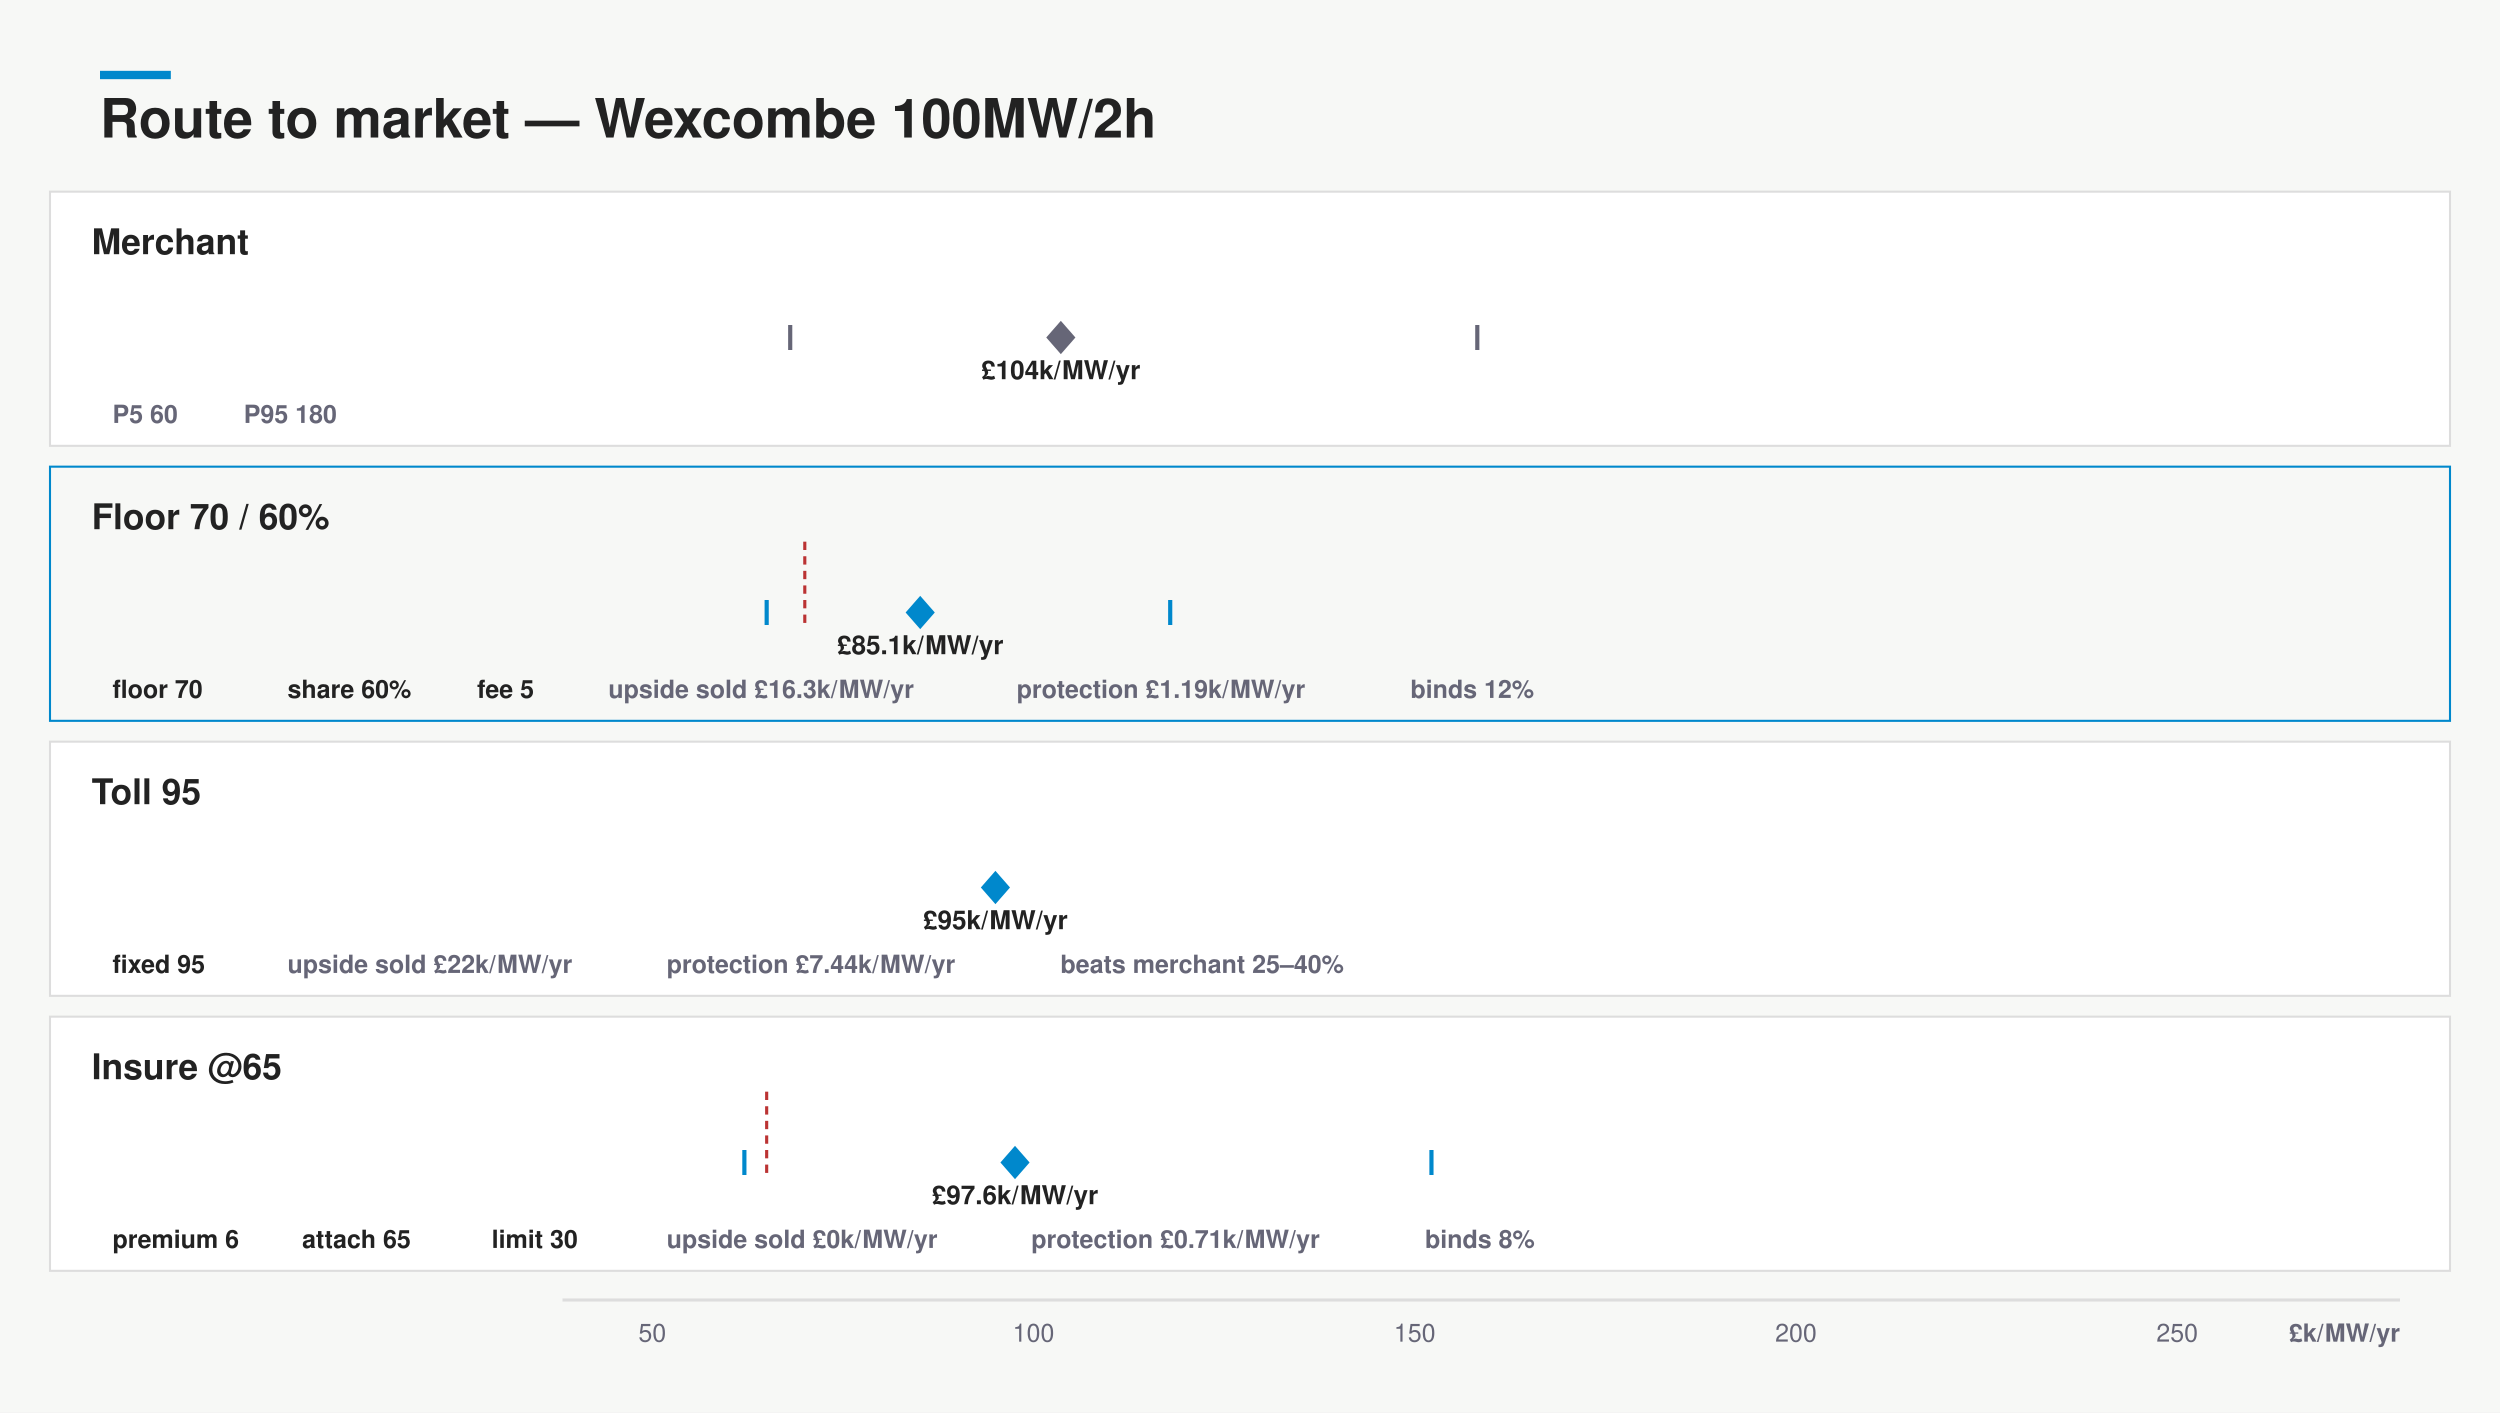
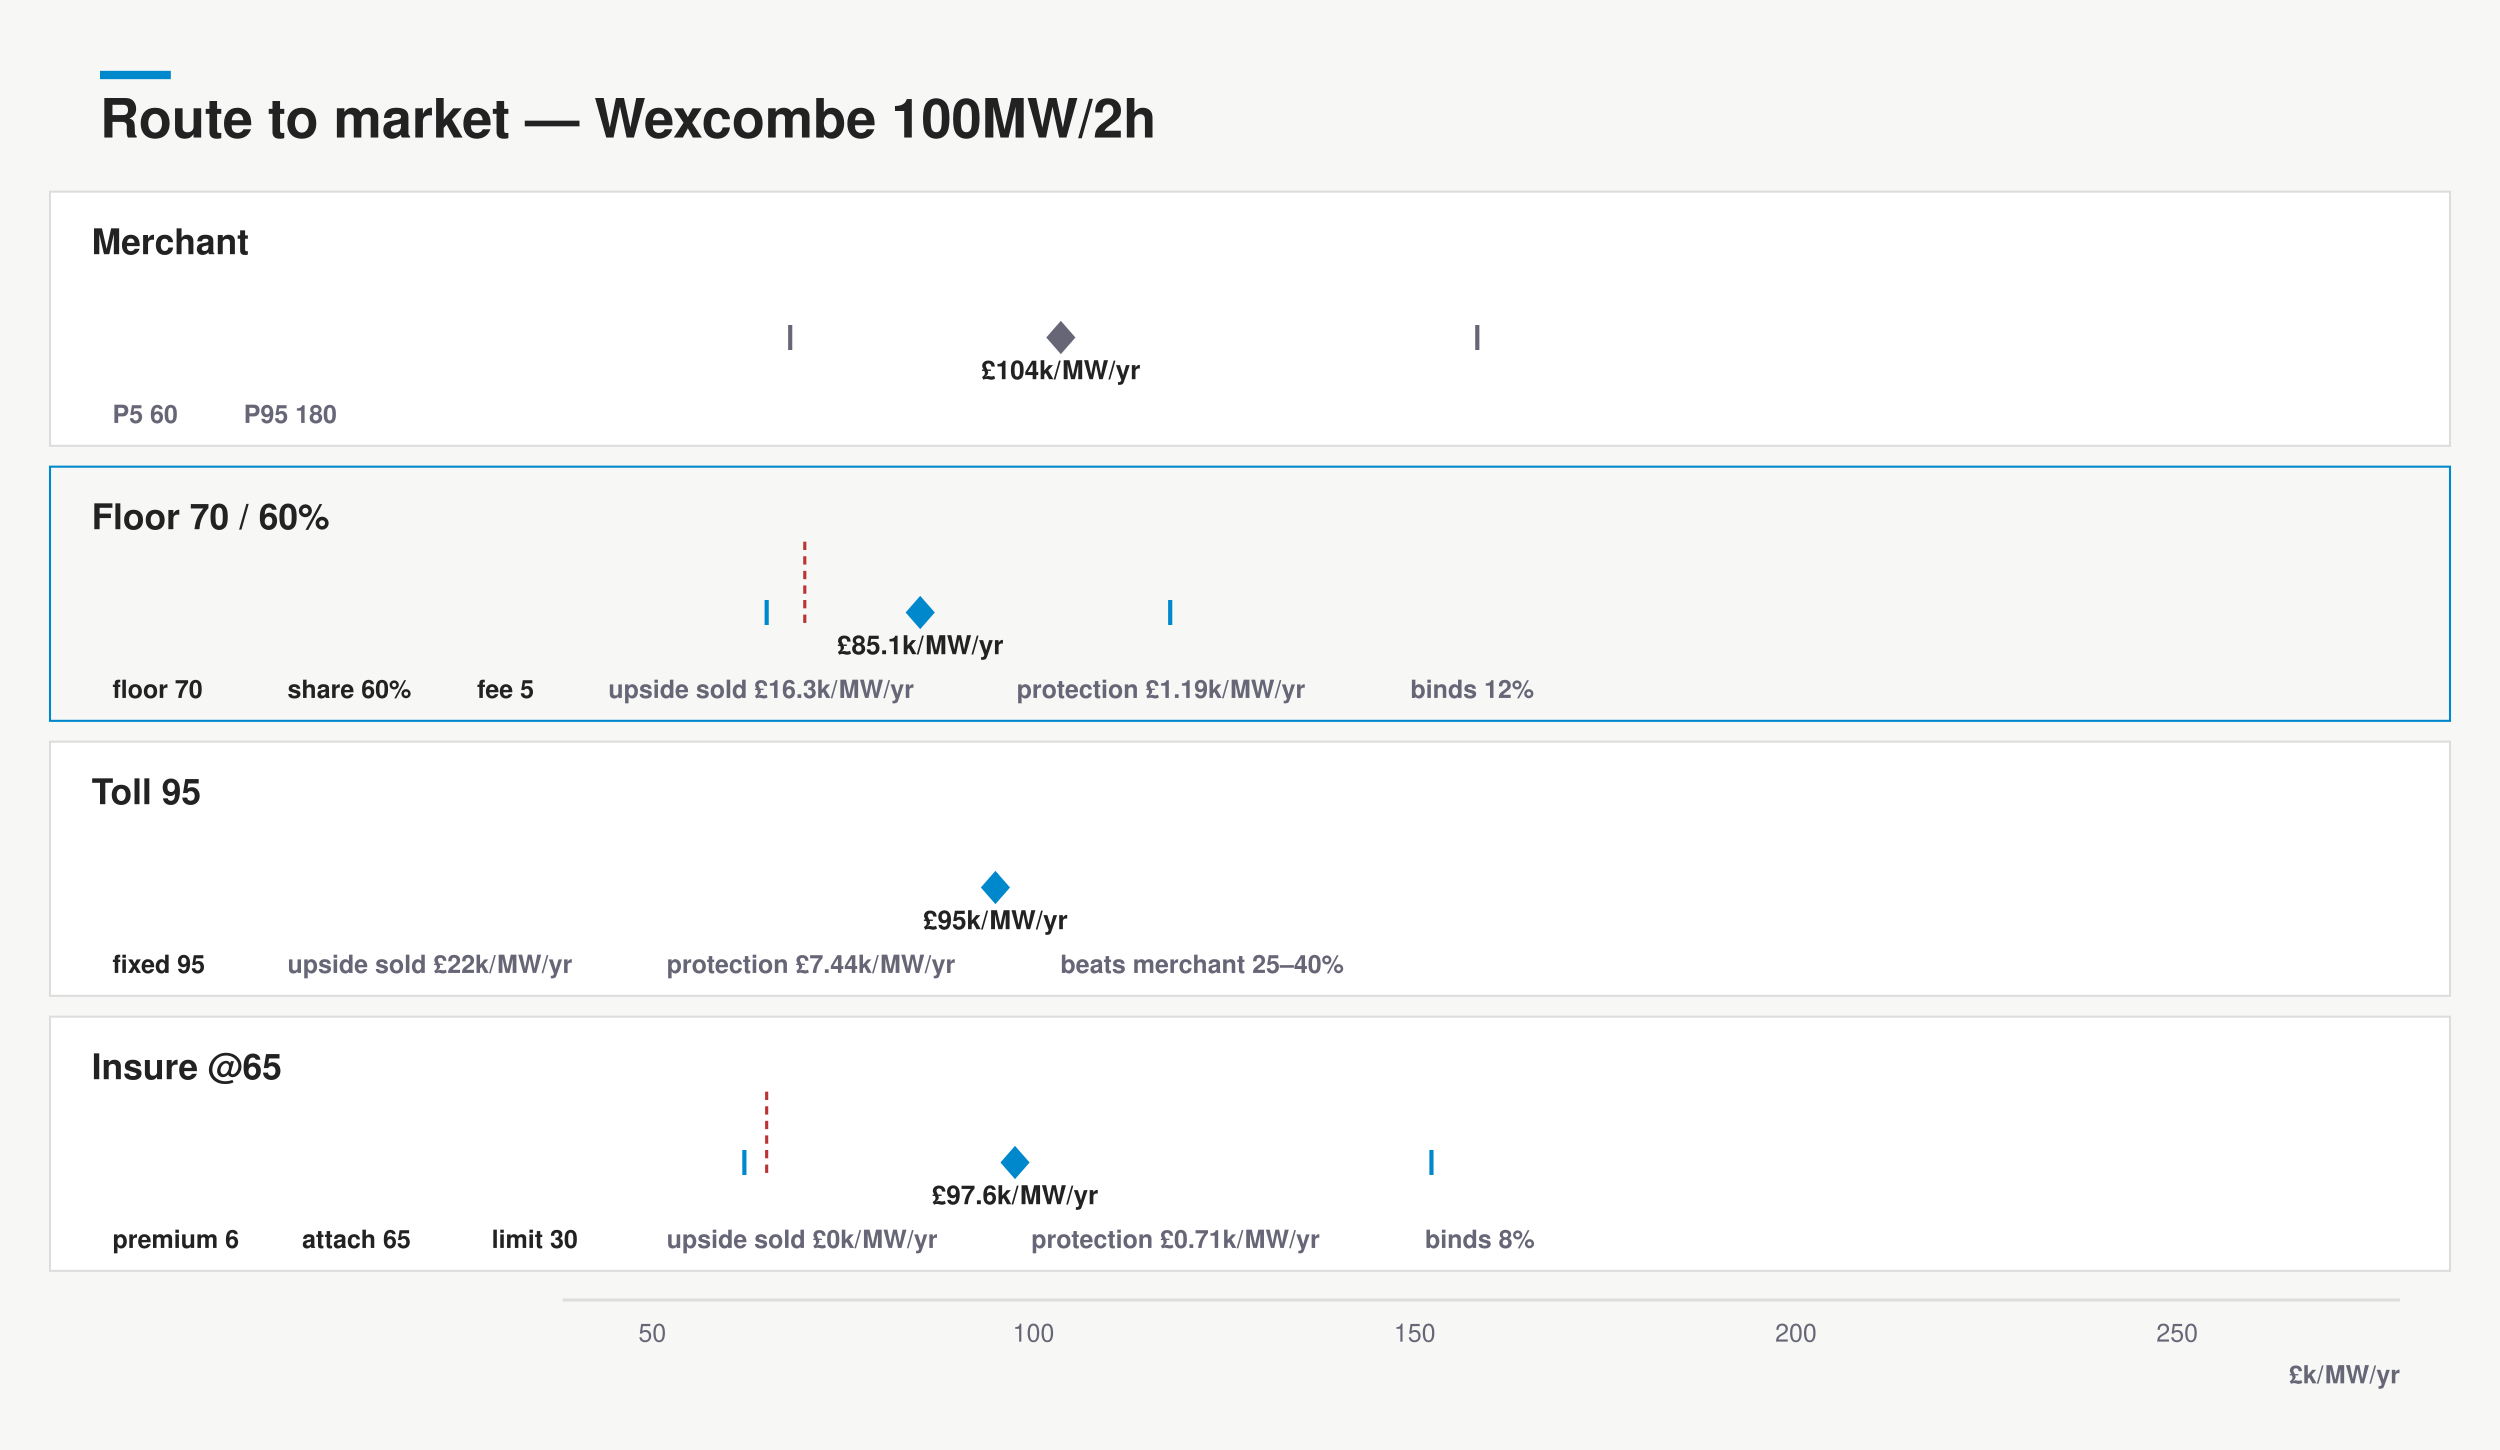
- <svg xmlns="http://www.w3.org/2000/svg" width="1200" height="678" viewBox="0 0 1200 678" font-family="&quot;Helvetica Neue&quot;,Helvetica,&quot;Segoe UI&quot;,Roboto,sans-serif">
-   <rect width="1200" height="678" fill="#f7f8f6" />
+ <svg xmlns="http://www.w3.org/2000/svg" width="1200" height="696" viewBox="0 0 1200 696" font-family="&quot;Helvetica Neue&quot;,Helvetica,&quot;Segoe UI&quot;,Roboto,sans-serif">
+   <rect width="1200" height="696" fill="#f7f8f6" />
  <rect x="48" y="34" width="34" height="4" fill="#08c" />
  <text x="48" y="66" font-size="26" font-weight="700" fill="#222">Route to market — Wexcombe 100MW/2h</text>
  <rect x="24" y="92" width="1152" height="122" rx="0" fill="#fff" stroke="#ddd" />
  <text x="44" y="122" font-size="17" font-weight="700" fill="#222">Merchant</text>
  <path d="M270.0 162 L276.9 159.2 L290.7 159.8 L304.5 157.9 L318.2 156.8 L332.0 154.1 L345.8 151.1 L359.6 150.2 L373.4 145.0 L387.1 143.3 L400.9 137.5 L414.7 138.6 L428.5 136.3 L442.3 132.0 L456.0 132.8 L469.8 134.8 L483.6 135.6 L497.4 135.8 L511.2 135.9 L525.0 137.8 L538.7 135.7 L552.5 139.4 L566.3 141.5 L580.1 141.3 L593.9 143.3 L607.6 145.2 L621.4 147.1 L635.2 148.5 L649.0 150.6 L662.8 151.4 L676.5 150.7 L690.3 153.8 L704.1 154.5 L717.9 155.3 L731.7 155.9 L745.5 157.4 L759.2 158.1 L773.0 157.8 L786.8 158.1 L800.6 158.2 L814.4 158.9 L828.1 159.1 L841.9 160.1 L855.7 159.9 L869.5 159.9 L883.3 159.7 L897.0 160.6 L910.8 160.8 L924.6 160.7 L938.4 161.1 L952.2 160.5 L966.0 161.5 L979.7 161.5 L993.5 161.7 L1007.3 161.6 L1021.1 161.6 L1034.9 161.6 L1048.6 161.5 L1062.4 161.7 L1076.2 161.8 L1090.0 161.8 L1103.8 161.8 L1117.5 161.9 L1131.3 161.9 L1145.1 160.6 L1152.0 162 Z" fill="none" stroke="none" />
  <rect x="379.3" y="156.5" width="329.8" height="11" rx="0" fill="none" />
  <line x1="379.3" y1="156" x2="379.3" y2="168" stroke="#667" stroke-width="2" />
  <line x1="709.1" y1="156" x2="709.1" y2="168" stroke="#667" stroke-width="2" />
  <path d="M509.2 154 l7 8 l-7 8 l-7 -8 Z" fill="#667" />
  <text x="509.17" y="182" font-size="12.5" font-weight="600" text-anchor="middle" fill="#222">£104k/MW/yr</text>
  <g>
    <rect x="44.0" y="188" width="55.0" height="22" rx="0" fill="none" />
    <text x="54" y="203" font-size="12" font-weight="600" fill="#667">P5 60</text>
  </g>
  <g>
    <rect x="107.0" y="188" width="69.0" height="22" rx="0" fill="none" />
    <text x="117" y="203" font-size="12" font-weight="600" fill="#667">P95 180</text>
  </g>
  <rect x="24" y="224" width="1152" height="122" rx="0" fill="none" stroke="#08c" />
  <text x="44" y="254" font-size="17" font-weight="700" fill="#222">Floor 70 / 60%</text>
  <rect x="270" y="264" width="116.3" height="30" fill="none" />
  <line x1="386.3" y1="260" x2="386.3" y2="300" stroke="#b33" stroke-width="1.5" stroke-dasharray="4 3" />
  <path d="M270.0 294 L276.9 294.0 L290.7 294.0 L304.5 294.0 L318.2 294.0 L332.0 294.0 L345.8 294.0 L359.6 294.0 L373.4 264.0 L387.1 282.1 L400.9 280.3 L414.7 280.3 L428.5 281.1 L442.3 281.6 L456.0 281.7 L469.8 283.0 L483.6 284.3 L497.4 285.6 L511.2 286.8 L525.0 288.4 L538.7 288.7 L552.5 290.2 L566.3 290.6 L580.1 291.4 L593.9 292.0 L607.6 292.1 L621.4 292.4 L635.2 292.7 L649.0 293.0 L662.8 293.0 L676.5 293.3 L690.3 293.4 L704.1 293.4 L717.9 293.7 L731.7 293.8 L745.5 293.8 L759.2 293.8 L773.0 293.8 L786.8 293.9 L800.6 293.9 L814.4 294.0 L828.1 293.9 L841.9 293.9 L855.7 294.0 L869.5 294.0 L883.3 294.0 L897.0 294.0 L910.8 294.0 L924.6 294.0 L938.4 294.0 L952.2 294.0 L966.0 294.0 L979.7 294.0 L993.5 294.0 L1007.3 294.0 L1021.1 294.0 L1034.9 294.0 L1048.6 294.0 L1062.4 294.0 L1076.2 294.0 L1090.0 294.0 L1103.8 294.0 L1117.5 294.0 L1131.3 294.0 L1145.1 293.9 L1152.0 294 Z" fill="none" stroke="none" />
  <rect x="368.0" y="288.5" width="193.7" height="11" rx="0" fill="none" />
  <line x1="368.0" y1="288" x2="368.0" y2="300" stroke="#08c" stroke-width="2" />
  <line x1="561.7" y1="288" x2="561.7" y2="300" stroke="#08c" stroke-width="2" />
  <path d="M441.7 286 l7 8 l-7 8 l-7 -8 Z" fill="#08c" />
  <text x="441.72" y="314" font-size="12.5" font-weight="600" text-anchor="middle" fill="#222">£85.1k/MW/yr</text>
  <g>
    <rect x="44.0" y="320" width="76.0" height="22" rx="0" fill="none" />
    <text x="54" y="335" font-size="12" font-weight="600" fill="#222">floor 70</text>
  </g>
  <g>
    <rect x="128.0" y="320" width="83.0" height="22" rx="0" fill="none" />
    <text x="138" y="335" font-size="12" font-weight="600" fill="#222">share 60%</text>
  </g>
  <g>
    <rect x="219.0" y="320" width="55.0" height="22" rx="0" fill="none" />
    <text x="229" y="335" font-size="12" font-weight="600" fill="#222">fee 5</text>
  </g>
  <g>
    <rect x="282.0" y="320" width="188.0" height="22" rx="0" fill="none" />
    <text x="292" y="335" font-size="12" font-weight="600" fill="#667">upside sold £16.3k/MW/yr</text>
  </g>
  <g>
    <rect x="478.0" y="320" width="181.0" height="22" rx="0" fill="none" />
    <text x="488" y="335" font-size="12" font-weight="600" fill="#667">protection £1.19k/MW/yr</text>
  </g>
  <g>
    <rect x="667.0" y="320" width="83.0" height="22" rx="0" fill="none" />
    <text x="677" y="335" font-size="12" font-weight="600" fill="#667">binds 12%</text>
  </g>
  <rect x="24" y="356" width="1152" height="122" rx="0" fill="#fff" stroke="#ddd" />
  <text x="44" y="386" font-size="17" font-weight="700" fill="#222">Toll 95</text>
  <rect x="477.8" y="420.5" width="0.0" height="11" rx="0" fill="none" />
  <line x1="477.8" y1="420" x2="477.8" y2="432" stroke="#08c" stroke-width="2" />
  <line x1="477.8" y1="420" x2="477.8" y2="432" stroke="#08c" stroke-width="2" />
  <path d="M477.8 418 l7 8 l-7 8 l-7 -8 Z" fill="#08c" />
  <text x="477.79" y="446" font-size="12.5" font-weight="600" text-anchor="middle" fill="#222">£95k/MW/yr</text>
  <g>
    <rect x="44.0" y="452" width="76.0" height="22" rx="0" fill="none" />
    <text x="54" y="467" font-size="12" font-weight="600" fill="#222">fixed 95</text>
  </g>
  <g>
    <rect x="128.0" y="452" width="174.0" height="22" rx="0" fill="none" />
    <text x="138" y="467" font-size="12" font-weight="600" fill="#667">upside sold £22k/MW/yr</text>
  </g>
  <g>
    <rect x="310.0" y="452" width="181.0" height="22" rx="0" fill="none" />
    <text x="320" y="467" font-size="12" font-weight="600" fill="#667">protection £7.44k/MW/yr</text>
  </g>
  <g>
    <rect x="499.0" y="452" width="167.0" height="22" rx="0" fill="none" />
    <text x="509" y="467" font-size="12" font-weight="600" fill="#667">beats merchant 25–40%</text>
  </g>
  <rect x="24" y="488" width="1152" height="122" rx="0" fill="#fff" stroke="#ddd" />
  <text x="44" y="518" font-size="17" font-weight="700" fill="#222">Insure @65</text>
  <rect x="270" y="528" width="98.0" height="30" fill="none" />
  <line x1="368.0" y1="524" x2="368.0" y2="564" stroke="#b33" stroke-width="1.5" stroke-dasharray="4 3" />
  <path d="M270.0 558 L276.9 558.0 L290.7 558.0 L304.5 558.0 L318.2 557.9 L332.0 557.9 L345.8 528.0 L359.6 547.6 L373.4 545.3 L387.1 544.6 L400.9 544.0 L414.7 541.8 L428.5 542.4 L442.3 541.8 L456.0 544.0 L469.8 542.4 L483.6 543.6 L497.4 543.6 L511.2 544.1 L525.0 544.5 L538.7 545.3 L552.5 547.4 L566.3 546.8 L580.1 547.8 L593.9 549.3 L607.6 550.2 L621.4 551.6 L635.2 551.3 L649.0 552.3 L662.8 552.4 L676.5 554.1 L690.3 553.9 L704.1 554.3 L717.9 555.3 L731.7 555.8 L745.5 555.4 L759.2 555.8 L773.0 556.0 L786.8 556.0 L800.6 556.4 L814.4 556.6 L828.1 556.9 L841.9 556.6 L855.7 556.8 L869.5 557.2 L883.3 557.3 L897.0 557.3 L910.8 557.4 L924.6 557.3 L938.4 557.5 L952.2 557.7 L966.0 557.8 L979.7 557.8 L993.5 557.7 L1007.3 557.8 L1021.1 557.8 L1034.9 557.7 L1048.6 557.9 L1062.4 557.9 L1076.2 557.9 L1090.0 557.9 L1103.8 558.0 L1117.5 558.0 L1131.3 557.8 L1145.1 557.4 L1152.0 558 Z" fill="none" stroke="none" />
  <rect x="357.3" y="552.5" width="329.8" height="11" rx="0" fill="none" />
  <line x1="357.3" y1="552" x2="357.3" y2="564" stroke="#08c" stroke-width="2" />
  <line x1="687.1" y1="552" x2="687.1" y2="564" stroke="#08c" stroke-width="2" />
  <path d="M487.2 550 l7 8 l-7 8 l-7 -8 Z" fill="#08c" />
  <text x="487.21" y="578" font-size="12.5" font-weight="600" text-anchor="middle" fill="#222">£97.6k/MW/yr</text>
  <g>
    <rect x="44.0" y="584" width="83.0" height="22" rx="0" fill="none" />
    <text x="54" y="599" font-size="12" font-weight="600" fill="#222">premium 6</text>
  </g>
  <g>
    <rect x="135.0" y="584" width="83.0" height="22" rx="0" fill="none" />
    <text x="145" y="599" font-size="12" font-weight="600" fill="#222">attach 65</text>
  </g>
  <g>
    <rect x="226.0" y="584" width="76.0" height="22" rx="0" fill="none" />
    <text x="236" y="599" font-size="12" font-weight="600" fill="#222">limit 30</text>
  </g>
  <g>
    <rect x="310.0" y="584" width="167.0" height="22" rx="0" fill="none" />
    <text x="320" y="599" font-size="12" font-weight="600" fill="#667">upside sold £0k/MW/yr</text>
  </g>
  <g>
    <rect x="485.0" y="584" width="181.0" height="22" rx="0" fill="none" />
    <text x="495" y="599" font-size="12" font-weight="600" fill="#667">protection £0.71k/MW/yr</text>
  </g>
  <g>
    <rect x="674.0" y="584" width="76.0" height="22" rx="0" fill="none" />
    <text x="684" y="599" font-size="12" font-weight="600" fill="#667">binds 8%</text>
  </g>
  <line x1="270" y1="624" x2="1152" y2="624" stroke="#ddd" stroke-width="1.5" />
  <text x="313.1" y="644" font-size="12" text-anchor="middle" fill="#667">50</text>
  <text x="496.09" y="644" font-size="12" text-anchor="middle" fill="#667">100</text>
  <text x="679.07" y="644" font-size="12" text-anchor="middle" fill="#667">150</text>
  <text x="862.06" y="644" font-size="12" text-anchor="middle" fill="#667">200</text>
  <text x="1045.04" y="644" font-size="12" text-anchor="middle" fill="#667">250</text>
-   <text x="1152" y="644" font-size="12" font-weight="600" text-anchor="end" fill="#667">£k/MW/yr</text>
+   <text x="1152" y="664" font-size="12" font-weight="600" text-anchor="end" fill="#667">£k/MW/yr</text>
</svg>
